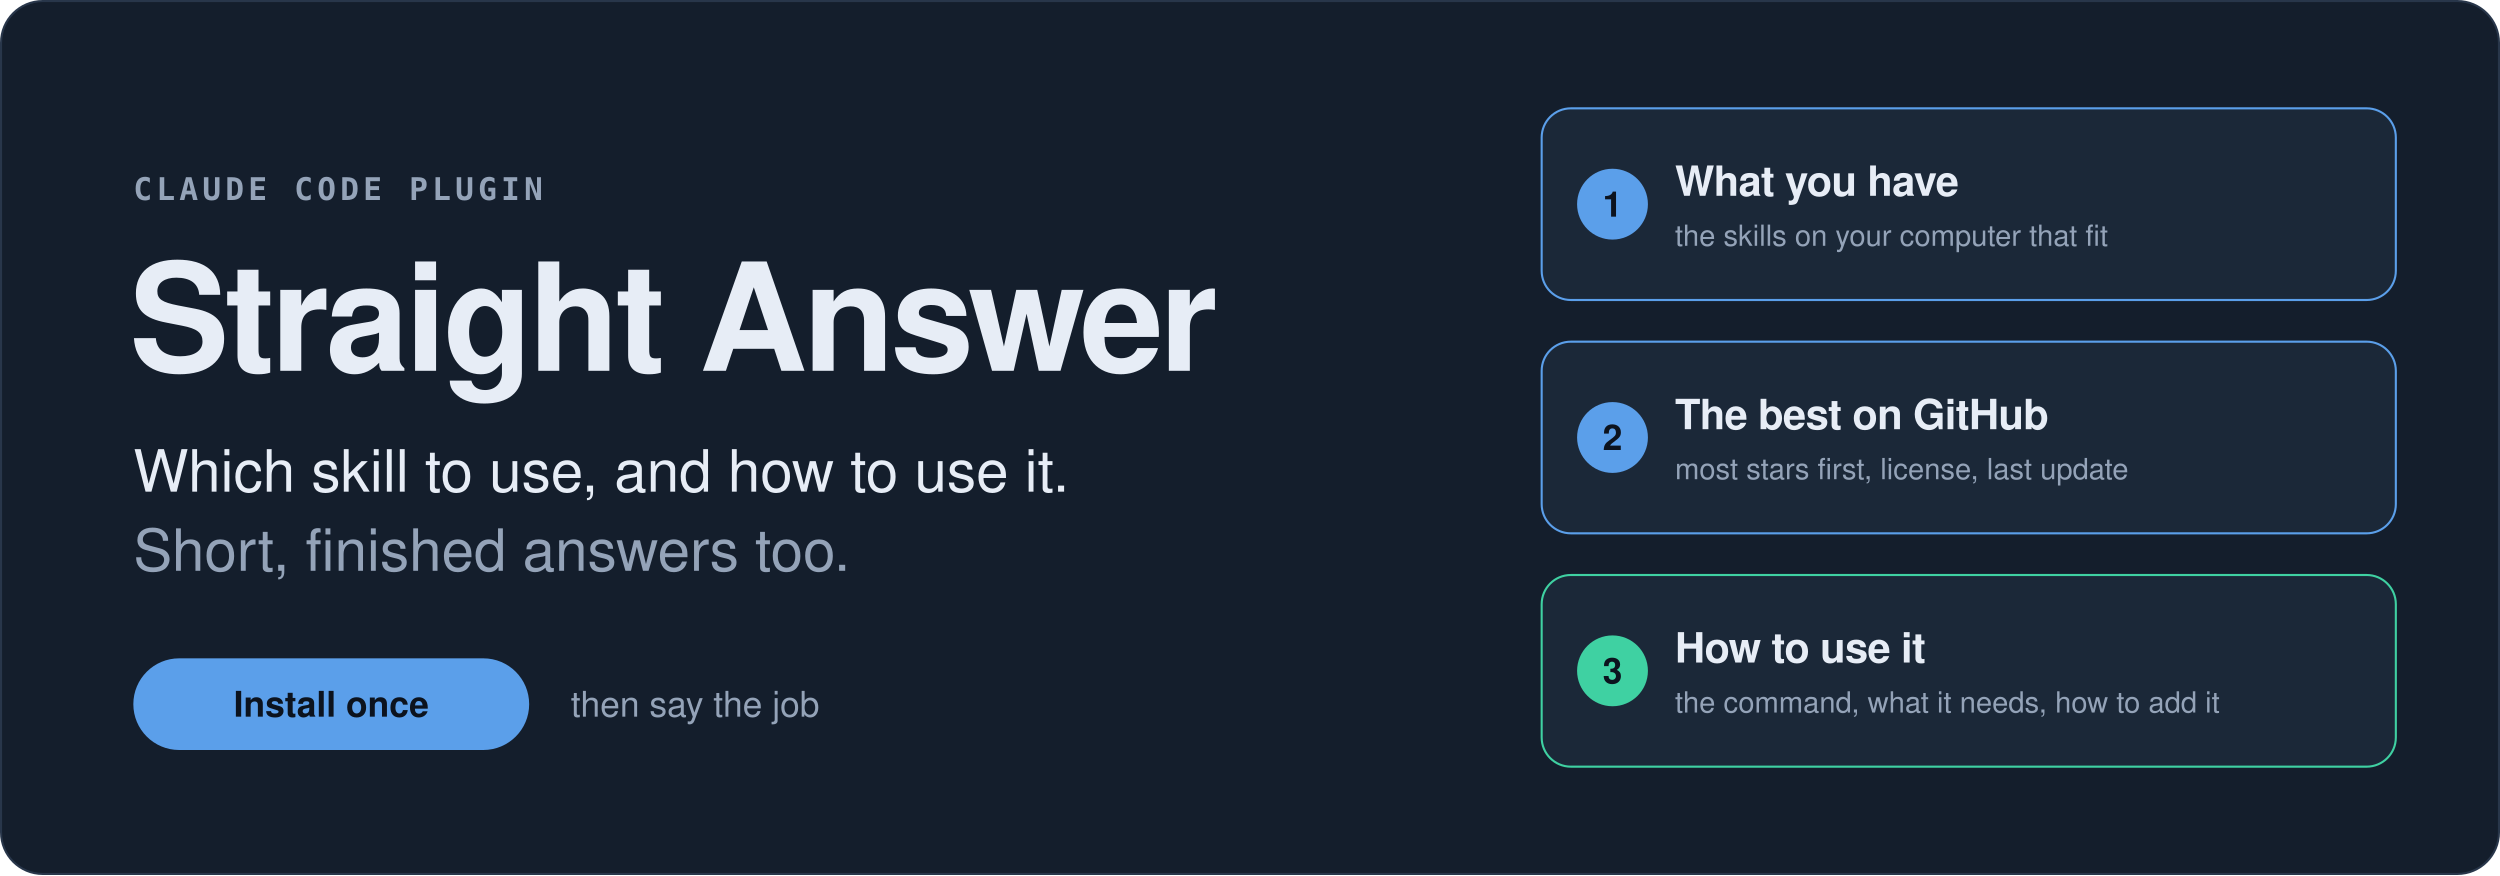
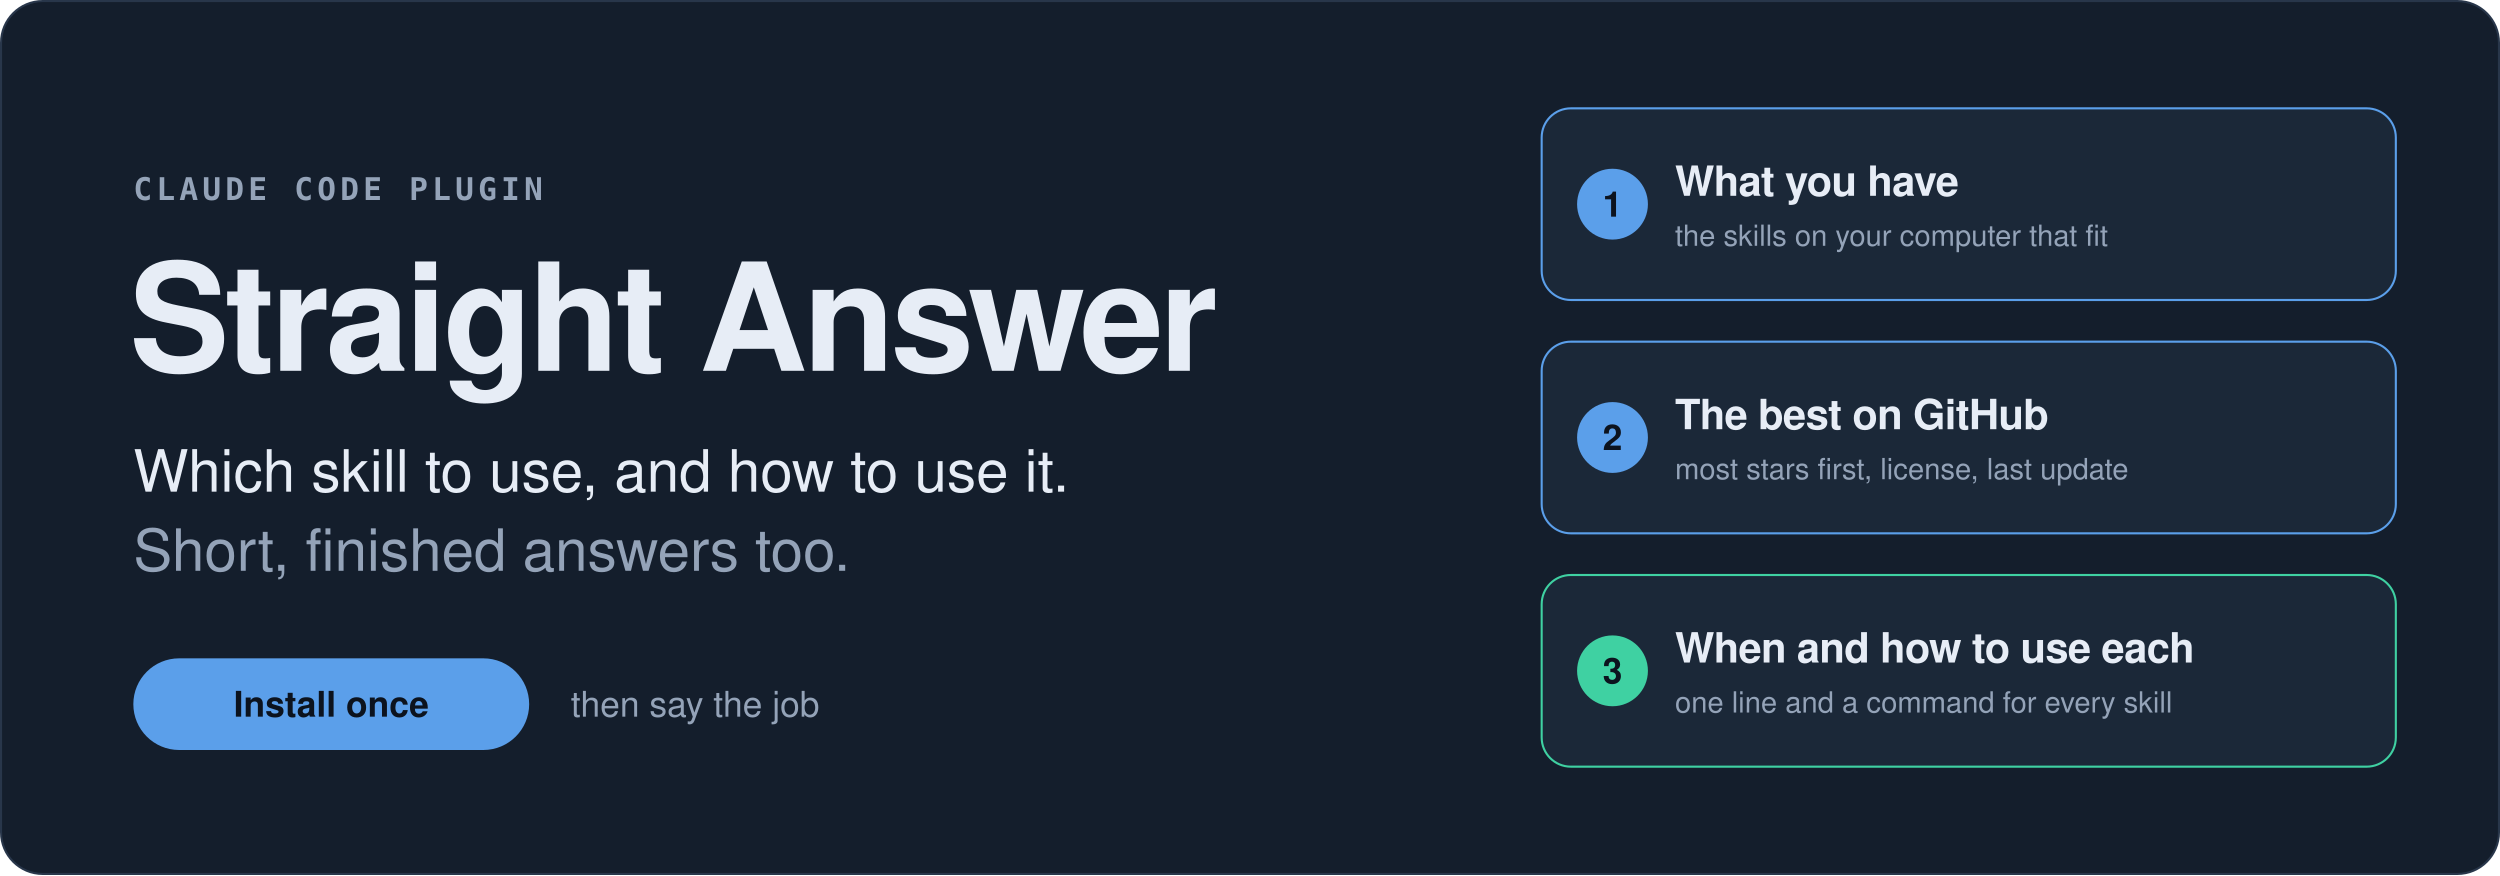
<svg xmlns="http://www.w3.org/2000/svg" viewBox="0 0 1200 420" width="1200" height="420" role="img">
  <rect x="0.5" y="0.5" width="1199" height="419" rx="20" fill="#141E2C" stroke="#28364A" stroke-width="1" />
  <text x="64" y="96" font-family="ui-monospace,SFMono-Regular,Menlo,Consolas,monospace" font-size="15" font-weight="600" fill="#94A3B8" text-anchor="start" letter-spacing="2">CLAUDE CODE PLUGIN</text>
  <text x="62" y="178" font-family="-apple-system,BlinkMacSystemFont,'Segoe UI',Helvetica,Arial,sans-serif" font-size="72" font-weight="800" fill="#E7EDF6" text-anchor="start" letter-spacing="-2">Straight Answer</text>
  <text x="64" y="236" font-family="-apple-system,BlinkMacSystemFont,'Segoe UI',Helvetica,Arial,sans-serif" font-size="28" font-weight="500" fill="#E7EDF6" text-anchor="start" letter-spacing="0">Which skill to use, and how to use it.</text>
  <text x="64" y="274" font-family="-apple-system,BlinkMacSystemFont,'Segoe UI',Helvetica,Arial,sans-serif" font-size="28" font-weight="500" fill="#94A3B8" text-anchor="start" letter-spacing="0">Short, finished answers too.</text>
  <rect x="64" y="316" width="190" height="44" rx="22" fill="#5B9FEA" />
  <text x="159" y="344" font-family="-apple-system,BlinkMacSystemFont,'Segoe UI',Helvetica,Arial,sans-serif" font-size="17" font-weight="700" fill="#0C131E" text-anchor="middle" letter-spacing="0">Install once</text>
  <text x="274" y="344" font-family="-apple-system,BlinkMacSystemFont,'Segoe UI',Helvetica,Arial,sans-serif" font-size="17" font-weight="500" fill="#94A3B8" text-anchor="start" letter-spacing="0">then say the job</text>
  <rect x="740" y="52" width="410" height="92" rx="14" fill="#1B2838" stroke="#5B9FEA" stroke-width="1" />
  <circle cx="774" cy="98" r="17" fill="#5B9FEA" />
  <text x="774" y="104" font-family="-apple-system,BlinkMacSystemFont,'Segoe UI',Helvetica,Arial,sans-serif" font-size="17" font-weight="800" fill="#0C131E" text-anchor="middle" letter-spacing="0">1</text>
  <text x="804" y="94" font-family="-apple-system,BlinkMacSystemFont,'Segoe UI',Helvetica,Arial,sans-serif" font-size="20" font-weight="800" fill="#E7EDF6" text-anchor="start" letter-spacing="-0.3">What you have</text>
  <text x="804" y="118" font-family="-apple-system,BlinkMacSystemFont,'Segoe UI',Helvetica,Arial,sans-serif" font-size="14" font-weight="400" fill="#94A3B8" text-anchor="start" letter-spacing="0">the skills on your computer that fit</text>
  <rect x="740" y="164" width="410" height="92" rx="14" fill="#1B2838" stroke="#5B9FEA" stroke-width="1" />
  <circle cx="774" cy="210" r="17" fill="#5B9FEA" />
  <text x="774" y="216" font-family="-apple-system,BlinkMacSystemFont,'Segoe UI',Helvetica,Arial,sans-serif" font-size="17" font-weight="800" fill="#0C131E" text-anchor="middle" letter-spacing="0">2</text>
  <text x="804" y="206" font-family="-apple-system,BlinkMacSystemFont,'Segoe UI',Helvetica,Arial,sans-serif" font-size="20" font-weight="800" fill="#E7EDF6" text-anchor="start" letter-spacing="-0.3">The best on GitHub</text>
  <text x="804" y="230" font-family="-apple-system,BlinkMacSystemFont,'Segoe UI',Helvetica,Arial,sans-serif" font-size="14" font-weight="400" fill="#94A3B8" text-anchor="start" letter-spacing="0">most stars first, license, last update</text>
  <rect x="740" y="276" width="410" height="92" rx="14" fill="#1B2838" stroke="#3FD1A2" stroke-width="1" />
  <circle cx="774" cy="322" r="17" fill="#3FD1A2" />
  <text x="774" y="328" font-family="-apple-system,BlinkMacSystemFont,'Segoe UI',Helvetica,Arial,sans-serif" font-size="17" font-weight="800" fill="#0C131E" text-anchor="middle" letter-spacing="0">3</text>
-   <text x="804" y="318" font-family="-apple-system,BlinkMacSystemFont,'Segoe UI',Helvetica,Arial,sans-serif" font-size="20" font-weight="800" fill="#E7EDF6" text-anchor="start" letter-spacing="-0.3">How to use it</text>
-   <text x="804" y="342" font-family="-apple-system,BlinkMacSystemFont,'Segoe UI',Helvetica,Arial,sans-serif" font-size="14" font-weight="400" fill="#94A3B8" text-anchor="start" letter-spacing="0">the command, what it needs, how to add it</text>
+   <text x="804" y="318" font-family="-apple-system,BlinkMacSystemFont,'Segoe UI',Helvetica,Arial,sans-serif" font-size="20" font-weight="800" fill="#E7EDF6" text-anchor="start" letter-spacing="-0.3">When and how to use each</text>
+   <text x="804" y="342" font-family="-apple-system,BlinkMacSystemFont,'Segoe UI',Helvetica,Arial,sans-serif" font-size="14" font-weight="400" fill="#94A3B8" text-anchor="start" letter-spacing="0">one line and a command for every skill</text>
</svg>
